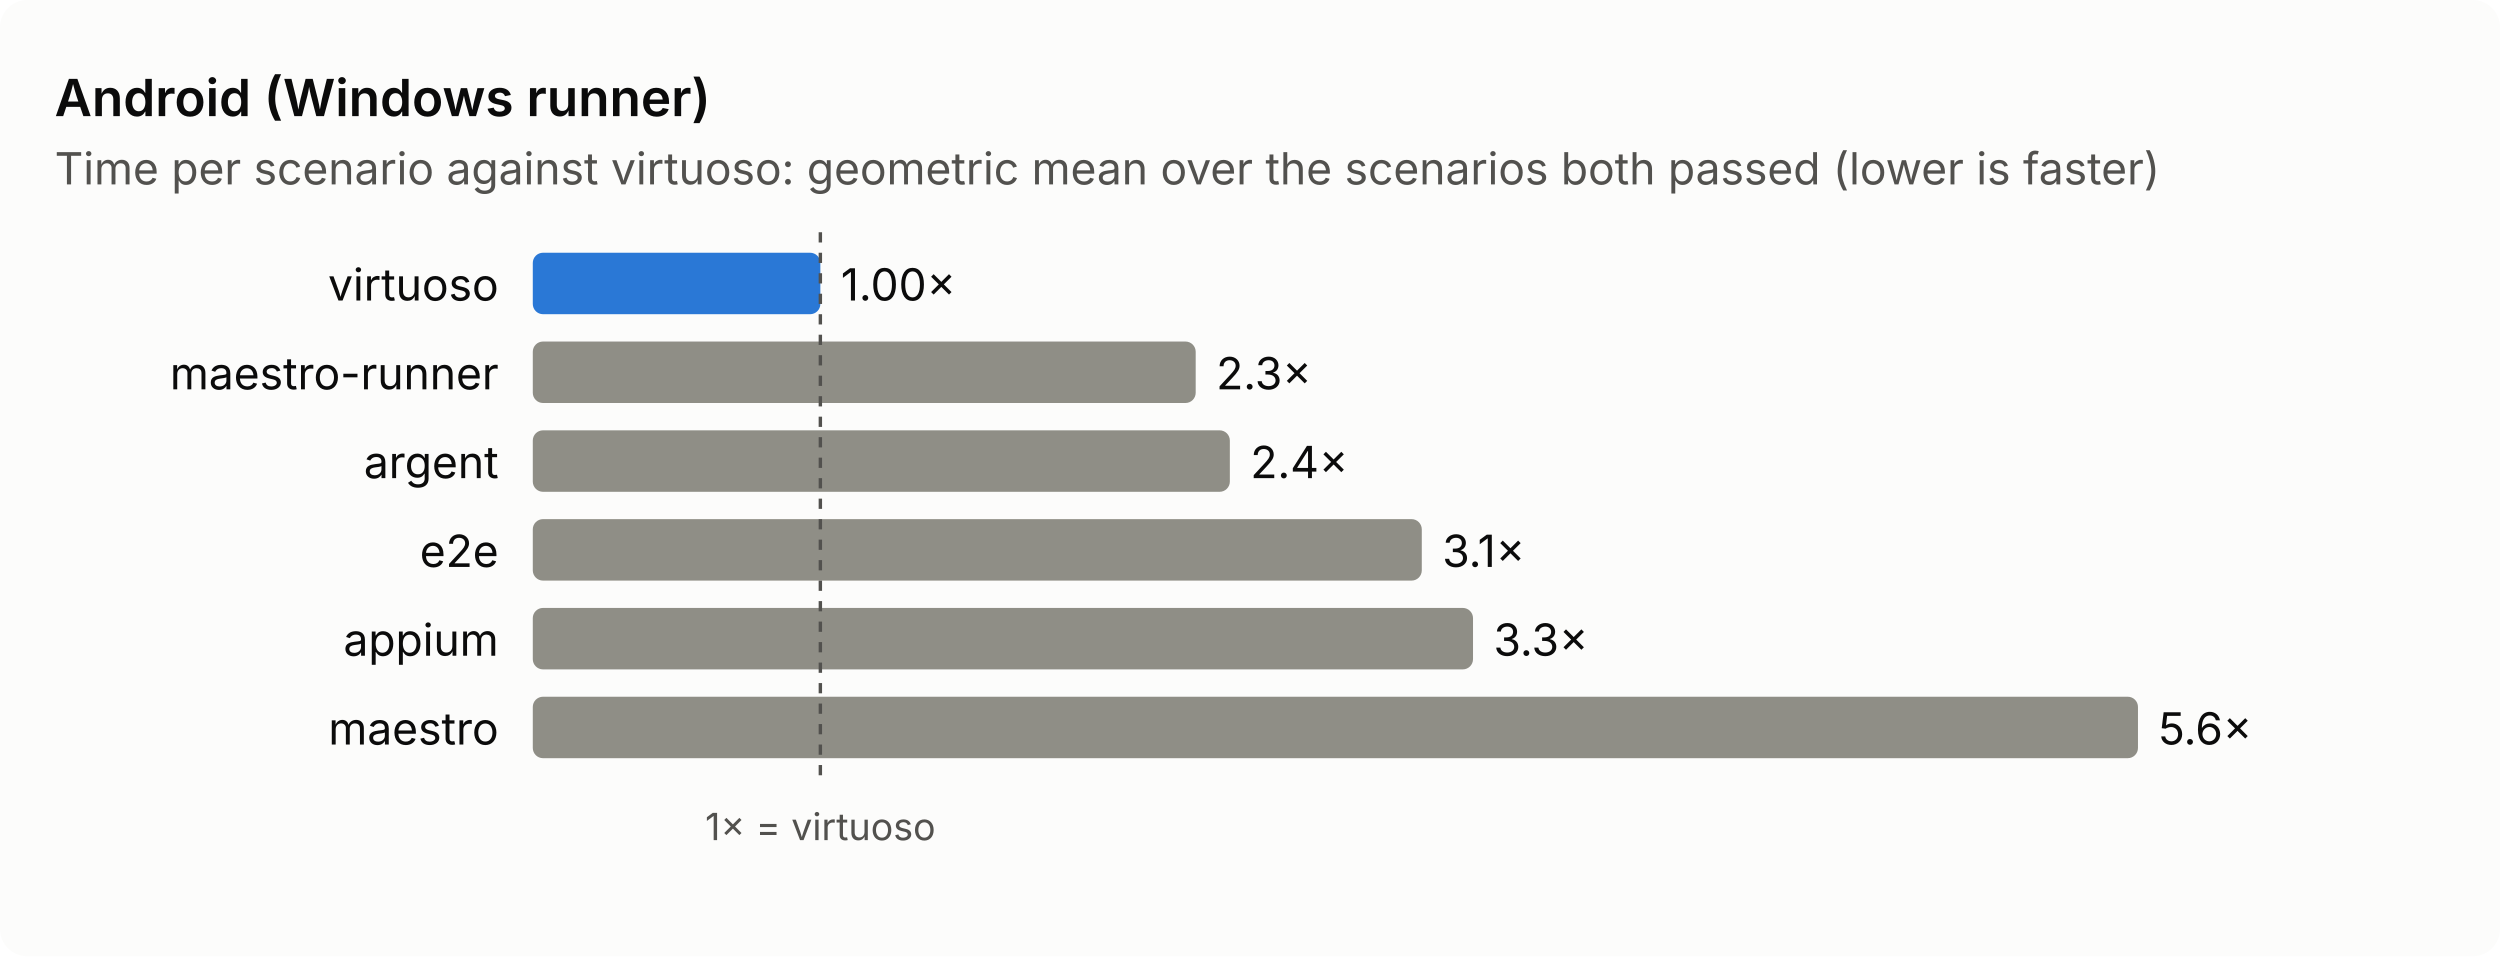
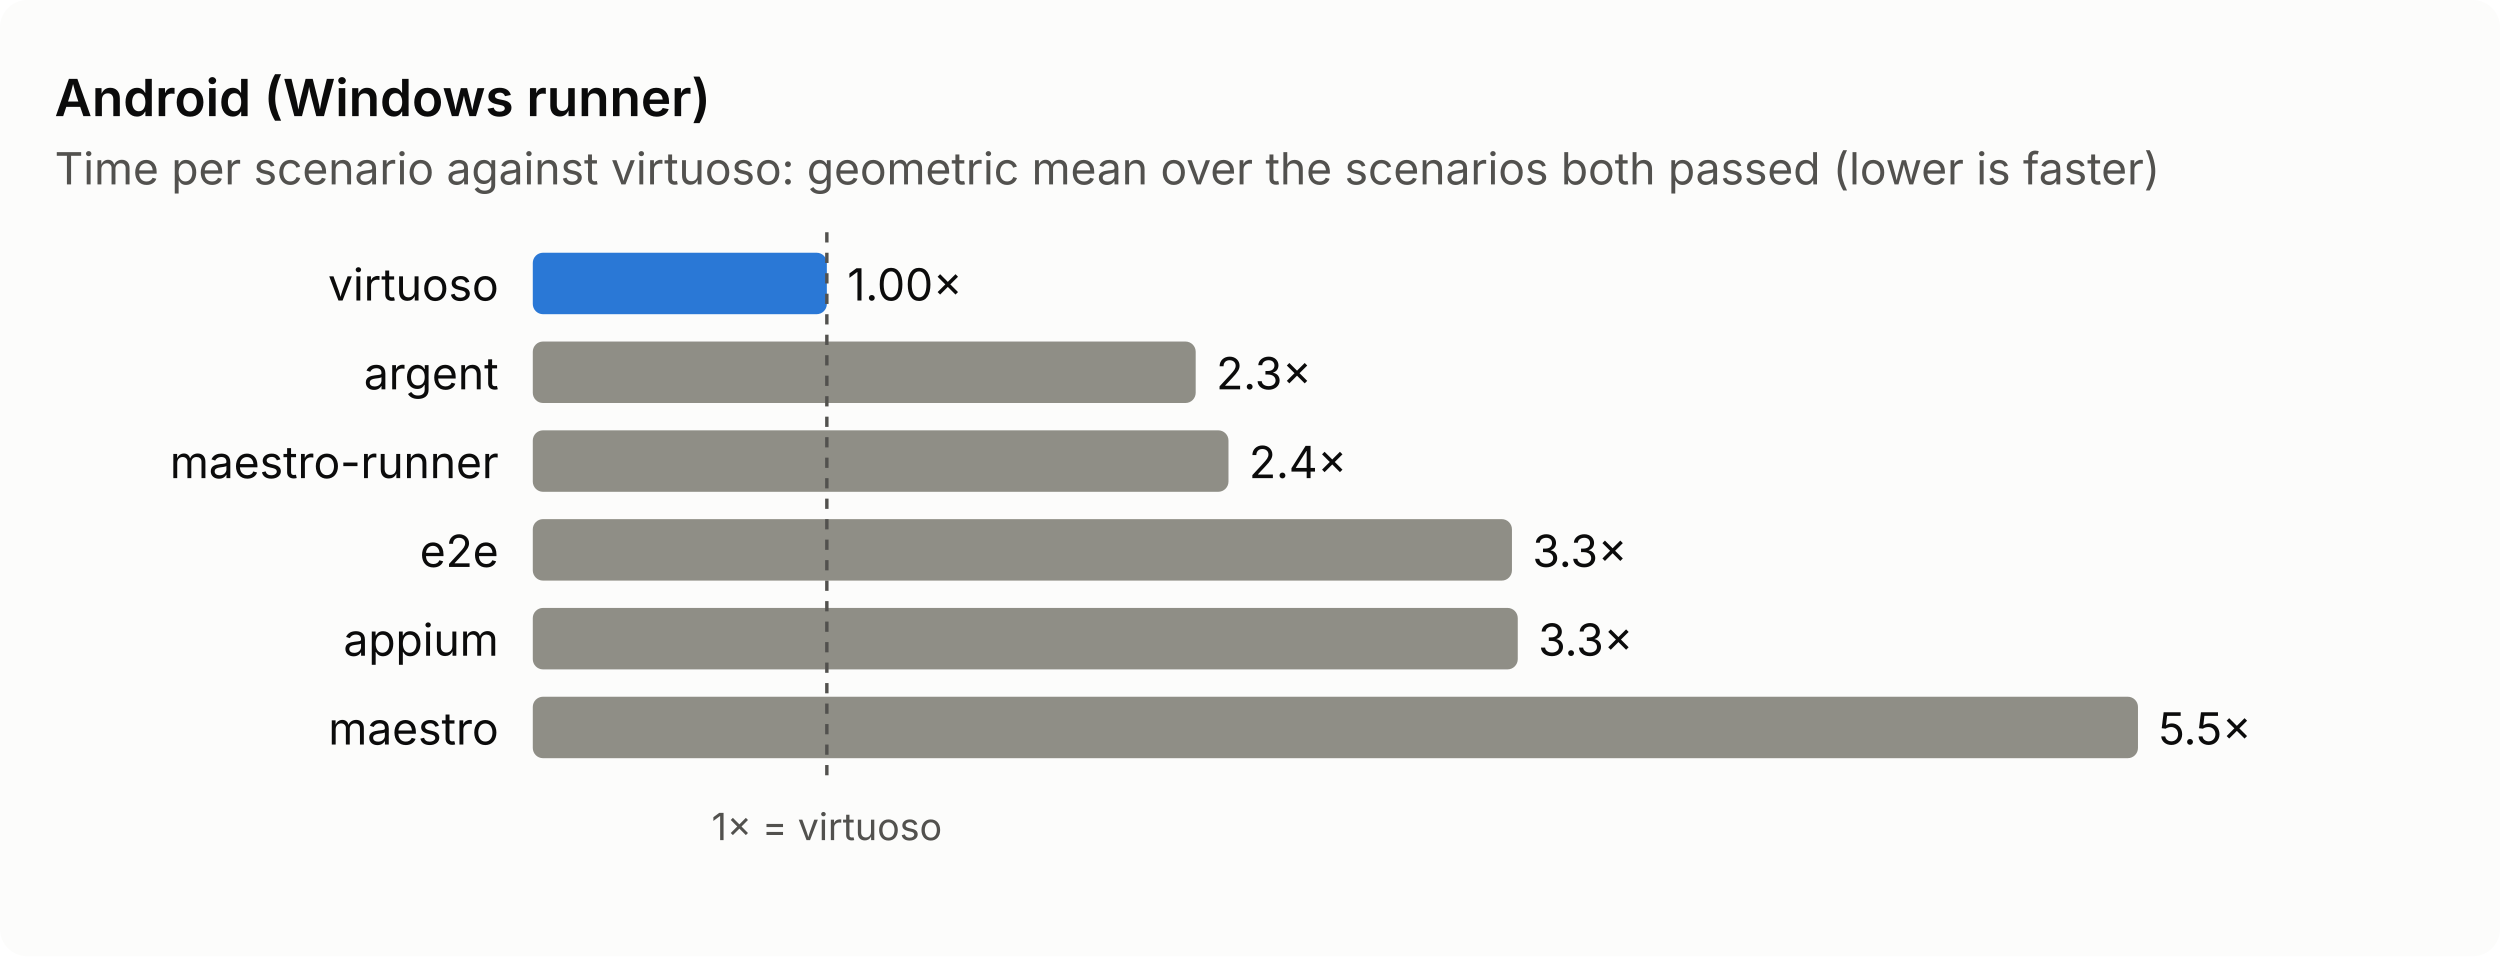
<svg xmlns="http://www.w3.org/2000/svg" viewBox="0 0 732 280" width="732" height="280" role="img" aria-label="Android (Windows runner): time per scenario against virtuoso">
  <style>text{font:13px system-ui,-apple-system,'Segoe UI',sans-serif;fill:#0b0b0b}.sub,.axis{fill:#52514e}.axis{font-size:11px}.title{font-size:15px;font-weight:600}.bg{fill:#fcfcfb}.bar{fill:#8f8e86}.base{fill:#2a78d6}.ref{stroke:#52514e;stroke-dasharray:3 3}@media (prefers-color-scheme: dark){.bg{fill:#1a1a19}text{fill:#f0efec}.sub,.axis{fill:#c3c2b7}.base{fill:#3987e5}.ref{stroke:#c3c2b7}}</style>
  <rect class="bg" width="732" height="280" rx="8" />
  <text class="title" x="16" y="34.0">Android (Windows runner)</text>
  <text class="sub" x="16" y="54.0">Time per scenario against virtuoso: geometric mean over the scenarios both passed (lower is faster)</text>
  <text x="146.0" y="88.0" text-anchor="end">virtuoso</text>
-   <rect class="bar base" x="156" y="74.0" width="84.2" height="18" rx="3" />
-   <text x="246.2" y="88.0">1.00×</text>
-   <text x="146.0" y="114.0" text-anchor="end">maestro-runner</text>
+   <rect class="bar base" x="156" y="74.0" width="86.1" height="18" rx="3" />
+   <text x="248.1" y="88.0">1.00×</text>
+   <text x="146.0" y="114.0" text-anchor="end">argent</text>
  <rect class="bar" x="156" y="100.0" width="194.1" height="18" rx="3" />
  <text x="356.1" y="114.0">2.3×</text>
-   <text x="146.0" y="140.0" text-anchor="end">argent</text>
-   <rect class="bar" x="156" y="126.0" width="204.1" height="18" rx="3" />
-   <text x="366.1" y="140.0">2.4×</text>
+   <text x="146.0" y="140.0" text-anchor="end">maestro-runner</text>
+   <rect class="bar" x="156" y="126.0" width="203.7" height="18" rx="3" />
+   <text x="365.7" y="140.0">2.4×</text>
  <text x="146.0" y="166.0" text-anchor="end">e2e</text>
-   <rect class="bar" x="156" y="152.0" width="260.3" height="18" rx="3" />
-   <text x="422.3" y="166.0">3.1×</text>
+   <rect class="bar" x="156" y="152.0" width="286.7" height="18" rx="3" />
+   <text x="448.7" y="166.0">3.3×</text>
  <text x="146.0" y="192.0" text-anchor="end">appium</text>
-   <rect class="bar" x="156" y="178.0" width="275.3" height="18" rx="3" />
-   <text x="437.3" y="192.0">3.3×</text>
+   <rect class="bar" x="156" y="178.0" width="288.4" height="18" rx="3" />
+   <text x="450.4" y="192.0">3.3×</text>
  <text x="146.0" y="218.0" text-anchor="end">maestro</text>
  <rect class="bar" x="156" y="204.0" width="470.0" height="18" rx="3" />
-   <text x="632.0" y="218.0">5.6×</text>
-   <line class="ref" x1="240.2" y1="68.0" x2="240.2" y2="230.0" />
-   <text class="axis" x="240.2" y="246.0" text-anchor="middle">1× = virtuoso</text>
+   <text x="632.0" y="218.0">5.5×</text>
+   <line class="ref" x1="242.1" y1="68.0" x2="242.1" y2="230.0" />
+   <text class="axis" x="242.1" y="246.0" text-anchor="middle">1× = virtuoso</text>
</svg>
